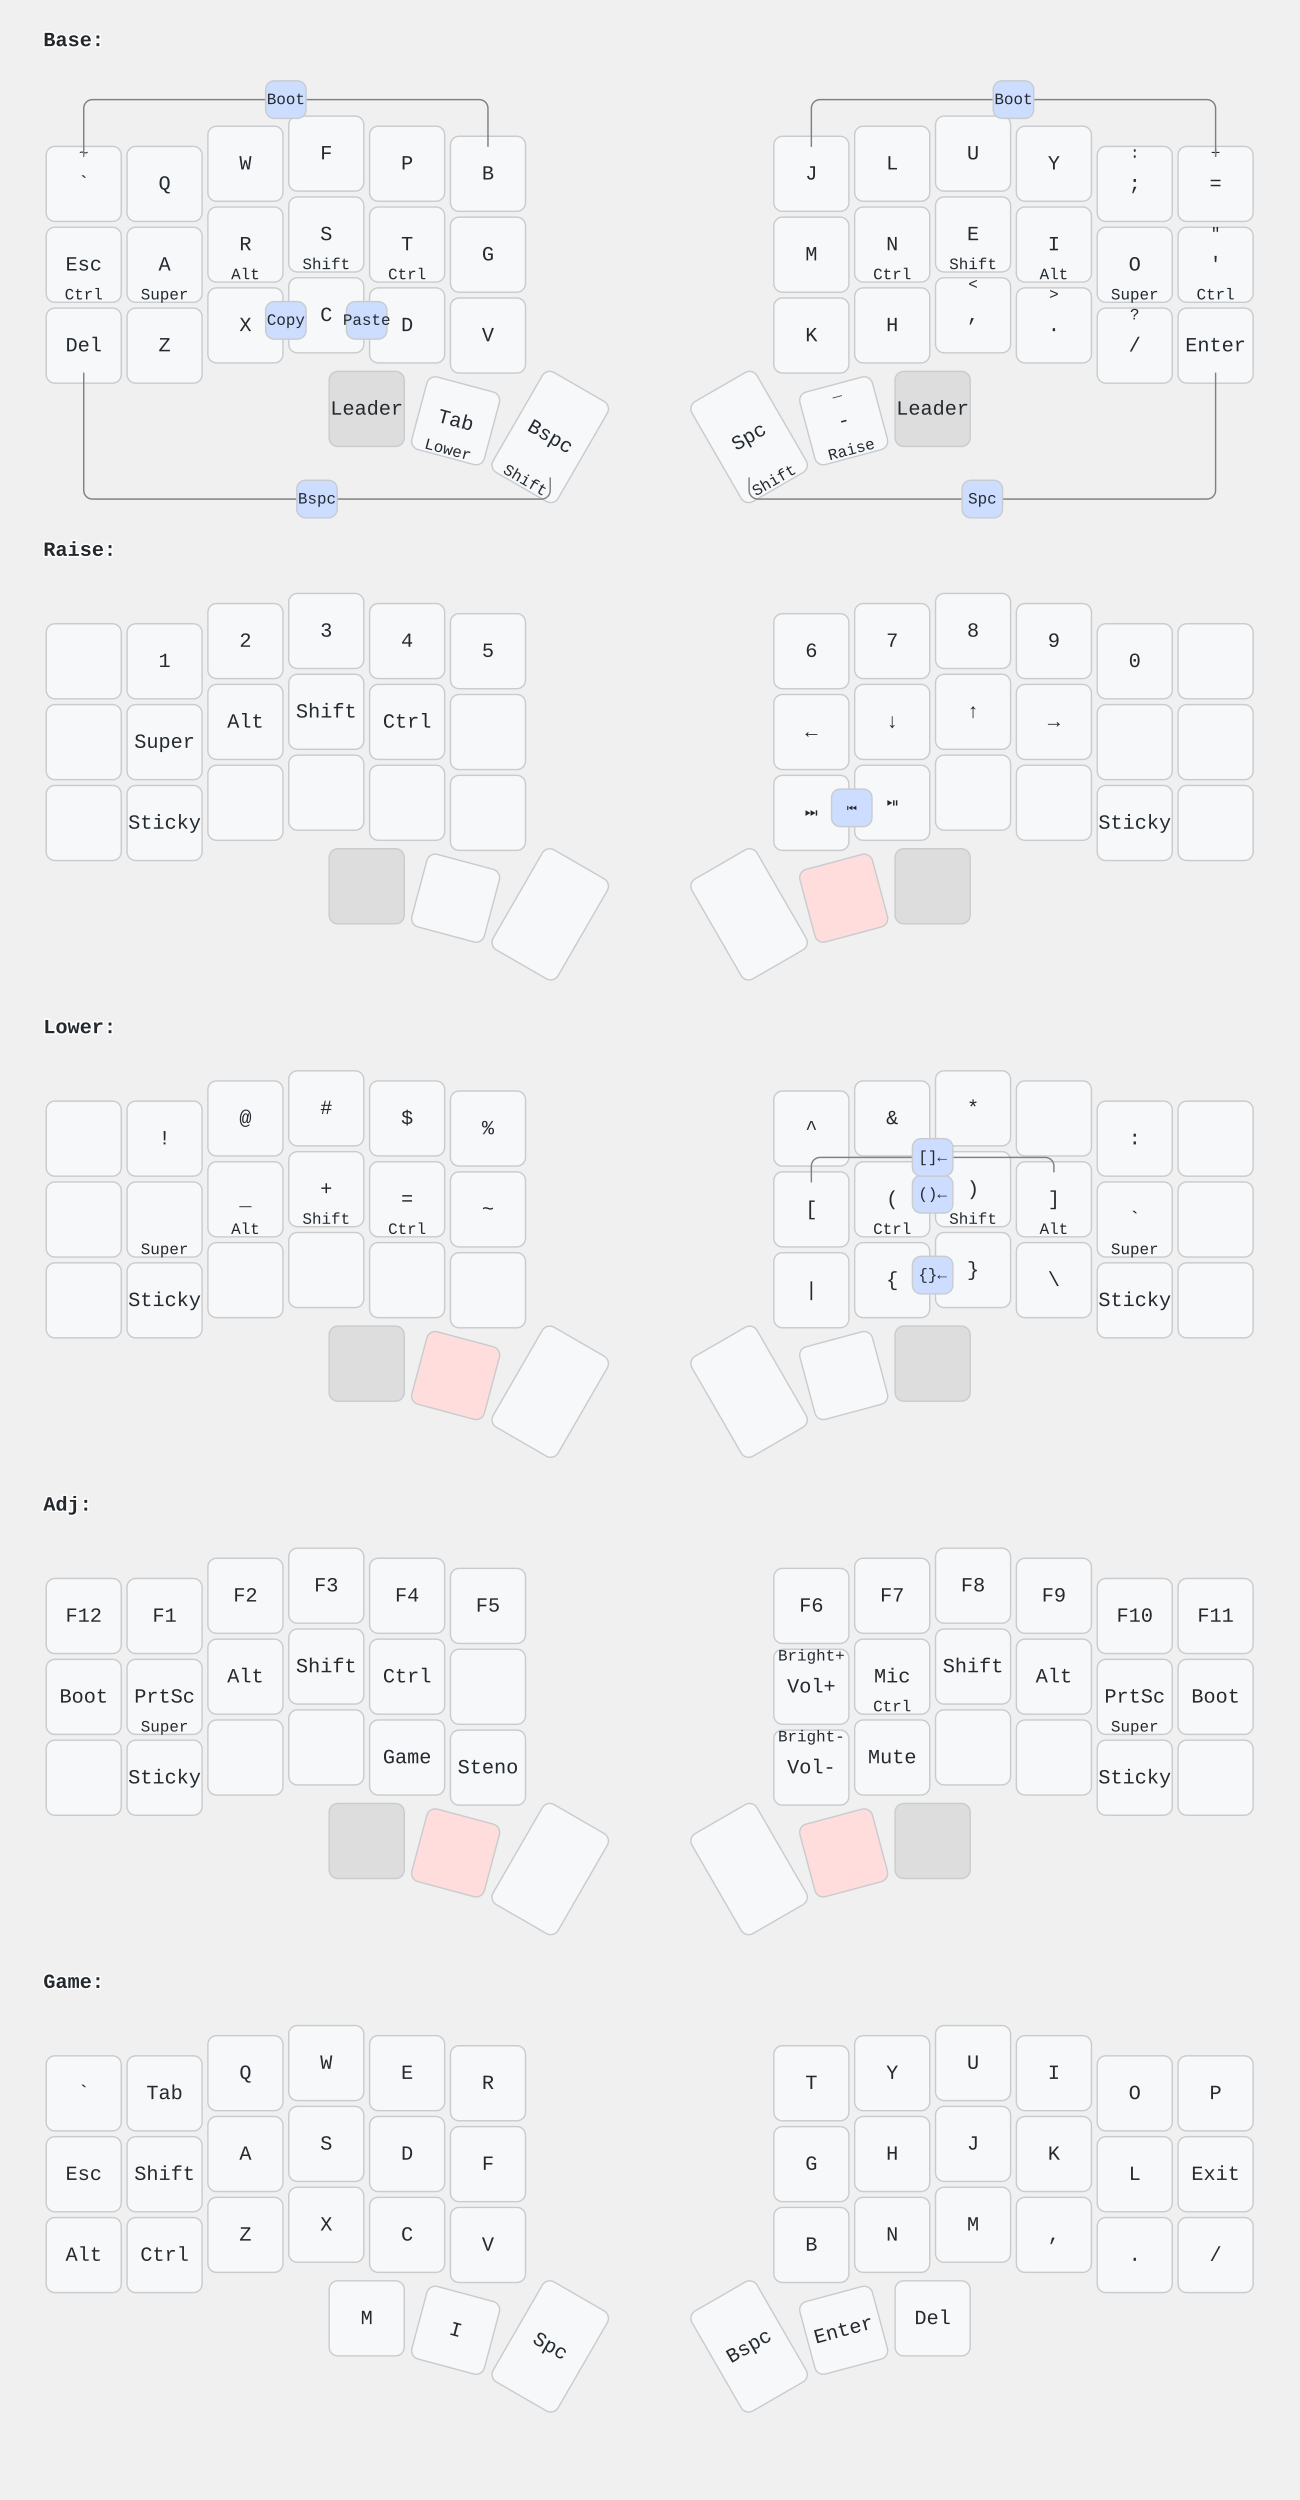
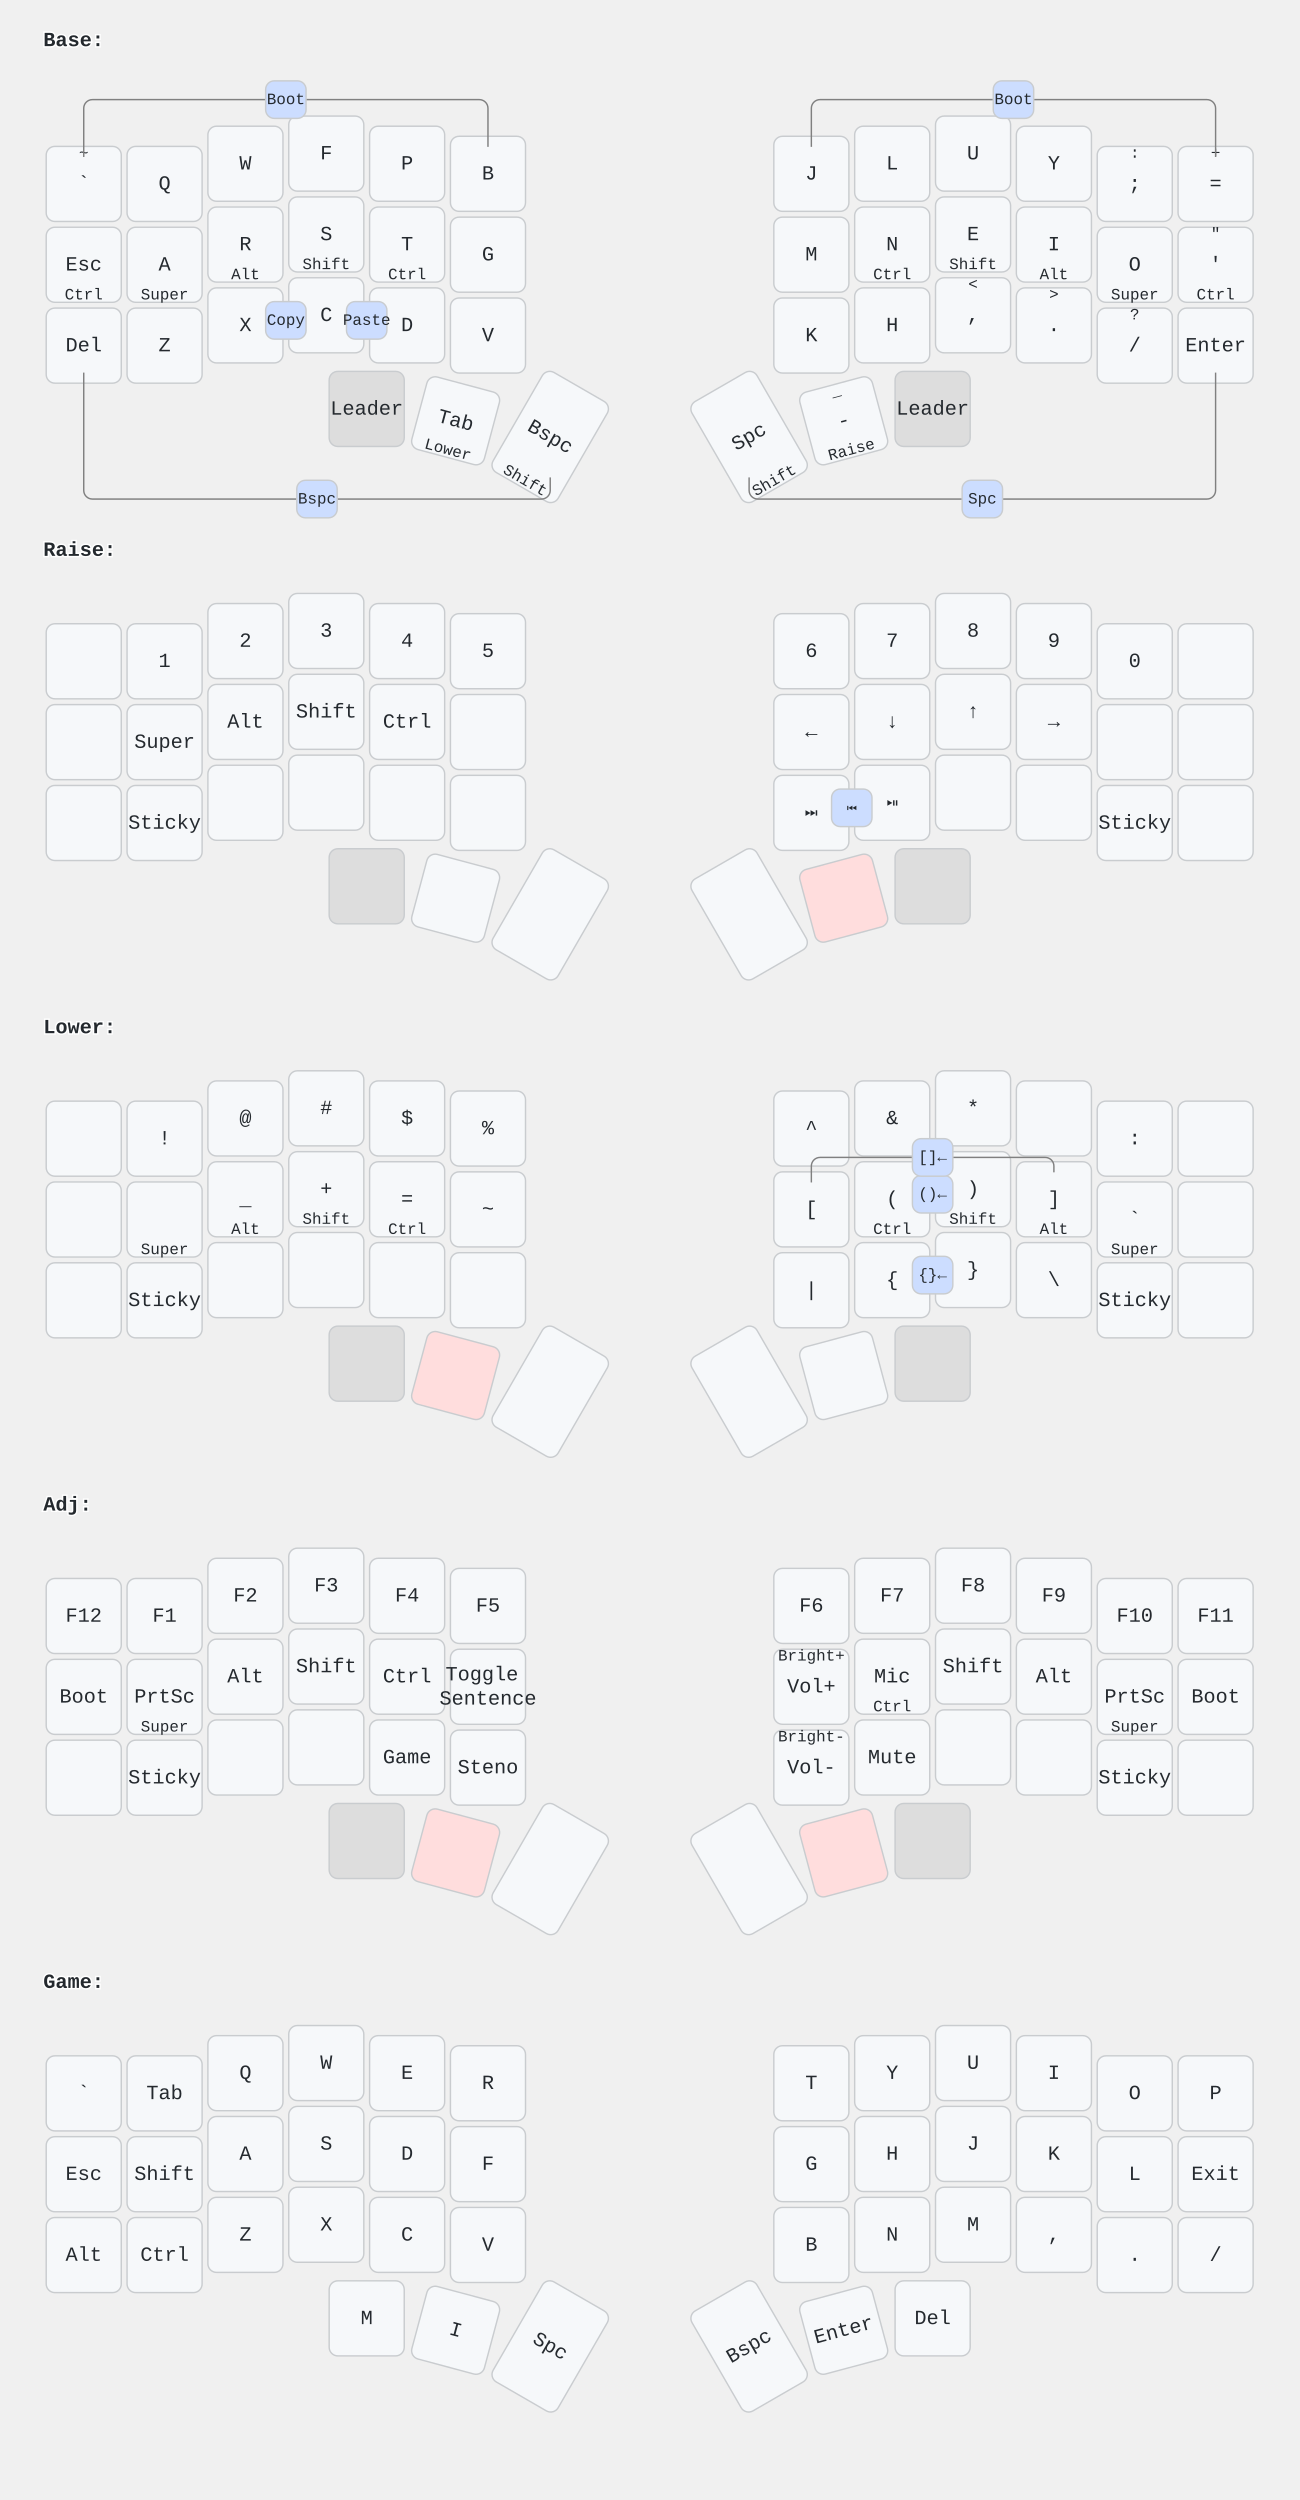
<svg xmlns="http://www.w3.org/2000/svg" width="900.0" height="1731.665" viewBox="0 0 900.0 1731.665">
  <style>/* font and background color specifications */
svg {
    font-family: SFMono-Regular,Consolas,Liberation Mono,Menlo,monospace;
    font-size: 14px;
    font-kerning: normal;
    text-rendering: optimizeLegibility;
    fill: #24292e;
}

/* default key styling */
rect {
    fill: #f6f8fa;
    stroke: #c9cccf;
    stroke-width: 1;
}

/* color accent for combo boxes */
rect.combo {
    fill: #cdf;
}

/* color accent for held keys */
rect.held, rect.combo.held {
    fill: #fdd;
}

/* color accent for ghost (optional) keys */
rect.ghost, rect.combo.ghost {
    fill: #ddd;
}

text {
    text-anchor: middle;
    dominant-baseline: middle;
}

/* styling for layer labels */
text.label {
    font-weight: bold;
    text-anchor: start;
    stroke: white;
    stroke-width: 2;
    paint-order: stroke;
}

/* styling for combo tap, and key hold/shifted label text */
text.combo, text.hold, text.shifted {
    font-size: 11px;
}

text.hold {
    text-anchor: middle;
    dominant-baseline: auto;
}

text.shifted {
    text-anchor: middle;
    dominant-baseline: hanging;
}

/* styling for hold/shifted label text in combo box */
text.combo.hold, text.combo.shifted {
    font-size: 8px;
}

/* styling for combo dendrons */
path {
    stroke-width: 1;
    stroke: gray;
    fill: none;
}
</style>
  <g class="layer-Base">
    <text x="30.0" y="28.0" class="label">Base:</text>
    <rect rx="6.0" ry="6.0" x="32.0" y="101.4" width="52.0" height="52.0" class="" />
    <text x="58.0" y="127.4" class="tap">`</text>
    <text x="58.0" y="103.4" class="shifted">~</text>
    <rect rx="6.0" ry="6.0" x="88.0" y="101.4" width="52.0" height="52.0" class="" />
    <text x="114.0" y="127.4" class="tap">Q</text>
    <rect rx="6.0" ry="6.0" x="144.0" y="87.4" width="52.0" height="52.0" class="" />
    <text x="170.0" y="113.4" class="tap">W</text>
    <rect rx="6.0" ry="6.0" x="200.0" y="80.4" width="52.0" height="52.0" class="" />
    <text x="226.0" y="106.4" class="tap">F</text>
    <rect rx="6.0" ry="6.0" x="256.0" y="87.4" width="52.0" height="52.0" class="" />
    <text x="282.0" y="113.4" class="tap">P</text>
    <rect rx="6.0" ry="6.0" x="312.0" y="94.4" width="52.0" height="52.0" class="" />
    <text x="338.0" y="120.4" class="tap">B</text>
    <rect rx="6.0" ry="6.0" x="536.0" y="94.4" width="52.0" height="52.0" class="" />
    <text x="562.0" y="120.4" class="tap">J</text>
    <rect rx="6.0" ry="6.0" x="592.0" y="87.4" width="52.0" height="52.0" class="" />
    <text x="618.0" y="113.4" class="tap">L</text>
    <rect rx="6.0" ry="6.0" x="648.0" y="80.4" width="52.0" height="52.0" class="" />
    <text x="674.0" y="106.4" class="tap">U</text>
    <rect rx="6.0" ry="6.0" x="704.0" y="87.4" width="52.0" height="52.0" class="" />
    <text x="730.0" y="113.4" class="tap">Y</text>
    <rect rx="6.0" ry="6.0" x="760.0" y="101.4" width="52.0" height="52.0" class="" />
    <text x="786.0" y="127.4" class="tap">;</text>
    <text x="786.0" y="103.4" class="shifted">:</text>
    <rect rx="6.0" ry="6.0" x="816.0" y="101.4" width="52.0" height="52.0" class="" />
    <text x="842.0" y="127.4" class="tap">=</text>
    <text x="842.0" y="103.4" class="shifted">+</text>
    <rect rx="6.0" ry="6.0" x="32.0" y="157.4" width="52.0" height="52.0" class="" />
    <text x="58.0" y="183.4" class="tap">Esc</text>
    <text x="58.0" y="207.4" class="hold">Ctrl</text>
    <rect rx="6.0" ry="6.0" x="88.0" y="157.4" width="52.0" height="52.0" class="" />
    <text x="114.0" y="183.4" class="tap">A</text>
    <text x="114.0" y="207.4" class="hold">Super</text>
    <rect rx="6.0" ry="6.0" x="144.0" y="143.4" width="52.0" height="52.0" class="" />
    <text x="170.0" y="169.4" class="tap">R</text>
    <text x="170.0" y="193.4" class="hold">Alt</text>
    <rect rx="6.0" ry="6.0" x="200.0" y="136.4" width="52.0" height="52.0" class="" />
    <text x="226.0" y="162.4" class="tap">S</text>
    <text x="226.0" y="186.4" class="hold">Shift</text>
    <rect rx="6.0" ry="6.0" x="256.0" y="143.4" width="52.0" height="52.0" class="" />
    <text x="282.0" y="169.4" class="tap">T</text>
    <text x="282.0" y="193.4" class="hold">Ctrl</text>
    <rect rx="6.0" ry="6.0" x="312.0" y="150.4" width="52.0" height="52.0" class="" />
    <text x="338.0" y="176.4" class="tap">G</text>
    <rect rx="6.0" ry="6.0" x="536.0" y="150.4" width="52.0" height="52.0" class="" />
    <text x="562.0" y="176.4" class="tap">M</text>
    <rect rx="6.0" ry="6.0" x="592.0" y="143.4" width="52.0" height="52.0" class="" />
    <text x="618.0" y="169.4" class="tap">N</text>
    <text x="618.0" y="193.4" class="hold">Ctrl</text>
    <rect rx="6.0" ry="6.0" x="648.0" y="136.4" width="52.0" height="52.0" class="" />
    <text x="674.0" y="162.4" class="tap">E</text>
    <text x="674.0" y="186.4" class="hold">Shift</text>
    <rect rx="6.0" ry="6.0" x="704.0" y="143.4" width="52.0" height="52.0" class="" />
    <text x="730.0" y="169.4" class="tap">I</text>
    <text x="730.0" y="193.4" class="hold">Alt</text>
    <rect rx="6.0" ry="6.0" x="760.0" y="157.4" width="52.0" height="52.0" class="" />
    <text x="786.0" y="183.4" class="tap">O</text>
    <text x="786.0" y="207.4" class="hold">Super</text>
    <rect rx="6.0" ry="6.0" x="816.0" y="157.4" width="52.0" height="52.0" class="" />
    <text x="842.0" y="183.4" class="tap">'</text>
    <text x="842.0" y="207.4" class="hold">Ctrl</text>
    <text x="842.0" y="159.4" class="shifted">"</text>
    <rect rx="6.0" ry="6.0" x="32.0" y="213.4" width="52.0" height="52.0" class="" />
    <text x="58.0" y="239.4" class="tap">Del</text>
    <rect rx="6.0" ry="6.0" x="88.0" y="213.4" width="52.0" height="52.0" class="" />
    <text x="114.0" y="239.4" class="tap">Z</text>
    <rect rx="6.0" ry="6.0" x="144.0" y="199.4" width="52.0" height="52.0" class="" />
    <text x="170.0" y="225.4" class="tap">X</text>
    <rect rx="6.0" ry="6.0" x="200.0" y="192.4" width="52.0" height="52.0" class="" />
    <text x="226.0" y="218.4" class="tap">C</text>
    <rect rx="6.0" ry="6.0" x="256.0" y="199.4" width="52.0" height="52.0" class="" />
    <text x="282.0" y="225.4" class="tap">D</text>
    <rect rx="6.0" ry="6.0" x="312.0" y="206.4" width="52.0" height="52.0" class="" />
    <text x="338.0" y="232.4" class="tap">V</text>
    <rect rx="6.0" ry="6.0" x="536.0" y="206.4" width="52.0" height="52.0" class="" />
    <text x="562.0" y="232.4" class="tap">K</text>
    <rect rx="6.0" ry="6.0" x="592.0" y="199.4" width="52.0" height="52.0" class="" />
    <text x="618.0" y="225.4" class="tap">H</text>
    <rect rx="6.0" ry="6.0" x="648.0" y="192.4" width="52.0" height="52.0" class="" />
    <text x="674.0" y="218.4" class="tap">,</text>
    <text x="674.0" y="194.4" class="shifted">&lt;</text>
    <rect rx="6.0" ry="6.0" x="704.0" y="199.4" width="52.0" height="52.0" class="" />
    <text x="730.0" y="225.4" class="tap">.</text>
    <text x="730.0" y="201.4" class="shifted">&gt;</text>
    <rect rx="6.0" ry="6.0" x="760.0" y="213.4" width="52.0" height="52.0" class="" />
    <text x="786.0" y="239.4" class="tap">/</text>
    <text x="786.0" y="215.4" class="shifted">?</text>
    <rect rx="6.0" ry="6.0" x="816.0" y="213.4" width="52.0" height="52.0" class="" />
    <text x="842.0" y="239.4" class="tap">Enter</text>
    <rect rx="6.0" ry="6.0" x="228.0" y="257.248" width="52.0" height="52.0" class="ghost" />
    <text x="254.0" y="283.248" class="ghost tap">Leader</text>
    <g transform="rotate(15.0, 315.6, 291.48)">
      <rect rx="6.0" ry="6.0" x="289.6" y="265.48" width="52.0" height="52.0" class="" />
      <text x="315.6" y="291.48" class="tap">Tab</text>
      <text x="315.6" y="315.48" class="hold">Lower</text>
    </g>
    <g transform="rotate(30.0, 381.12, 302.68)">
      <rect rx="6.0" ry="6.0" x="355.12" y="262.68" width="52.0" height="80.0" class="" />
      <text x="381.12" y="302.68" class="tap">Bspc</text>
      <text x="381.12" y="340.68" class="hold">Shift</text>
    </g>
    <g transform="rotate(-30.0, 518.88, 302.68)">
      <rect rx="6.0" ry="6.0" x="492.88" y="262.68" width="52.0" height="80.0" class="" />
      <text x="518.88" y="302.68" class="tap">Spc</text>
      <text x="518.88" y="340.68" class="hold">Shift</text>
    </g>
    <g transform="rotate(-15.0, 584.4, 291.48)">
      <rect rx="6.0" ry="6.0" x="558.4" y="265.48" width="52.0" height="52.0" class="" />
      <text x="584.4" y="291.48" class="tap">-</text>
      <text x="584.4" y="315.48" class="hold">Raise</text>
      <text x="584.4" y="267.48" class="shifted">_</text>
    </g>
    <rect rx="6.0" ry="6.0" x="620.0" y="257.248" width="52.0" height="52.0" class="ghost" />
    <text x="646.0" y="283.248" class="ghost tap">Leader</text>
    <path d="M198.0,69.0 h-134.0 a6.0,6.0 0 0 0 -6.0,6.0 v33.733" />
    <path d="M198.0,69.0 h134.0 a6.0,6.0 0 0 1 6.0,6.0 v26.733" />
    <rect rx="6.0" ry="6.0" x="184.0" y="56.0" width="28.0" height="26.0" class="combo" />
    <text x="198.0" y="69.0" class="combo">Boot</text>
    <path d="M702.0,69.0 h-134.0 a6.0,6.0 0 0 0 -6.0,6.0 v26.733" />
    <path d="M702.0,69.0 h134.0 a6.0,6.0 0 0 1 6.0,6.0 v33.733" />
    <rect rx="6.0" ry="6.0" x="688.0" y="56.0" width="28.0" height="26.0" class="combo" />
    <text x="702.0" y="69.0" class="combo">Boot</text>
    <rect rx="6.0" ry="6.0" x="184.0" y="208.9" width="28.0" height="26.0" class="combo" />
    <text x="198.0" y="221.9" class="combo">Copy</text>
    <rect rx="6.0" ry="6.0" x="240.0" y="208.9" width="28.0" height="26.0" class="combo" />
    <text x="254.0" y="221.9" class="combo">Paste</text>
    <path d="M219.56,345.68 h-155.56 a6.0,6.0 0 0 1 -6.0,-6.0 v-81.613" />
    <path d="M219.56,345.68 h155.56 a6.0,6.0 0 0 0 6.0,-6.0 v-9" />
    <rect rx="6.0" ry="6.0" x="205.56" y="332.68" width="28.0" height="26.0" class="combo" />
    <text x="219.56" y="345.68" class="combo">Bspc</text>
    <path d="M680.44,345.68 h155.56 a6.0,6.0 0 0 0 6.0,-6.0 v-81.613" />
    <path d="M680.44,345.68 h-155.56 a6.0,6.0 0 0 1 -6.0,-6.0 v-9" />
    <rect rx="6.0" ry="6.0" x="666.44" y="332.68" width="28.0" height="26.0" class="combo" />
    <text x="680.44" y="345.68" class="combo">Spc</text>
  </g>
  <g class="layer-Raise">
    <text x="30.0" y="381.053" class="label">Raise:</text>
    <rect rx="6.0" ry="6.0" x="32.0" y="432.053" width="52.0" height="52.0" class="" />
    <rect rx="6.0" ry="6.0" x="88.0" y="432.053" width="52.0" height="52.0" class="" />
    <text x="114.0" y="458.053" class="tap">1</text>
    <rect rx="6.0" ry="6.0" x="144.0" y="418.053" width="52.0" height="52.0" class="" />
    <text x="170.0" y="444.053" class="tap">2</text>
    <rect rx="6.0" ry="6.0" x="200.0" y="411.053" width="52.0" height="52.0" class="" />
    <text x="226.0" y="437.053" class="tap">3</text>
    <rect rx="6.0" ry="6.0" x="256.0" y="418.053" width="52.0" height="52.0" class="" />
    <text x="282.0" y="444.053" class="tap">4</text>
    <rect rx="6.0" ry="6.0" x="312.0" y="425.053" width="52.0" height="52.0" class="" />
    <text x="338.0" y="451.053" class="tap">5</text>
    <rect rx="6.0" ry="6.0" x="536.0" y="425.053" width="52.0" height="52.0" class="" />
    <text x="562.0" y="451.053" class="tap">6</text>
    <rect rx="6.0" ry="6.0" x="592.0" y="418.053" width="52.0" height="52.0" class="" />
    <text x="618.0" y="444.053" class="tap">7</text>
    <rect rx="6.0" ry="6.0" x="648.0" y="411.053" width="52.0" height="52.0" class="" />
    <text x="674.0" y="437.053" class="tap">8</text>
    <rect rx="6.0" ry="6.0" x="704.0" y="418.053" width="52.0" height="52.0" class="" />
    <text x="730.0" y="444.053" class="tap">9</text>
    <rect rx="6.0" ry="6.0" x="760.0" y="432.053" width="52.0" height="52.0" class="" />
    <text x="786.0" y="458.053" class="tap">0</text>
    <rect rx="6.0" ry="6.0" x="816.0" y="432.053" width="52.0" height="52.0" class="" />
    <rect rx="6.0" ry="6.0" x="32.0" y="488.053" width="52.0" height="52.0" class="" />
    <rect rx="6.0" ry="6.0" x="88.0" y="488.053" width="52.0" height="52.0" class="" />
    <text x="114.0" y="514.053" class="tap">Super</text>
    <rect rx="6.0" ry="6.0" x="144.0" y="474.053" width="52.0" height="52.0" class="" />
    <text x="170.0" y="500.053" class="tap">Alt</text>
    <rect rx="6.0" ry="6.0" x="200.0" y="467.053" width="52.0" height="52.0" class="" />
    <text x="226.0" y="493.053" class="tap">Shift</text>
    <rect rx="6.0" ry="6.0" x="256.0" y="474.053" width="52.0" height="52.0" class="" />
    <text x="282.0" y="500.053" class="tap">Ctrl</text>
    <rect rx="6.0" ry="6.0" x="312.0" y="481.053" width="52.0" height="52.0" class="" />
    <rect rx="6.0" ry="6.0" x="536.0" y="481.053" width="52.0" height="52.0" class="" />
    <text x="562.0" y="507.053" class="tap">←</text>
    <rect rx="6.0" ry="6.0" x="592.0" y="474.053" width="52.0" height="52.0" class="" />
    <text x="618.0" y="500.053" class="tap">↓</text>
    <rect rx="6.0" ry="6.0" x="648.0" y="467.053" width="52.0" height="52.0" class="" />
    <text x="674.0" y="493.053" class="tap">↑</text>
    <rect rx="6.0" ry="6.0" x="704.0" y="474.053" width="52.0" height="52.0" class="" />
    <text x="730.0" y="500.053" class="tap">→</text>
    <rect rx="6.0" ry="6.0" x="760.0" y="488.053" width="52.0" height="52.0" class="" />
    <rect rx="6.0" ry="6.0" x="816.0" y="488.053" width="52.0" height="52.0" class="" />
    <rect rx="6.0" ry="6.0" x="32.0" y="544.053" width="52.0" height="52.0" class="" />
    <rect rx="6.0" ry="6.0" x="88.0" y="544.053" width="52.0" height="52.0" class="" />
    <text x="114.0" y="570.053" class="tap">Sticky</text>
    <rect rx="6.0" ry="6.0" x="144.0" y="530.053" width="52.0" height="52.0" class="" />
    <rect rx="6.0" ry="6.0" x="200.0" y="523.053" width="52.0" height="52.0" class="" />
    <rect rx="6.0" ry="6.0" x="256.0" y="530.053" width="52.0" height="52.0" class="" />
    <rect rx="6.0" ry="6.0" x="312.0" y="537.053" width="52.0" height="52.0" class="" />
    <rect rx="6.0" ry="6.0" x="536.0" y="537.053" width="52.0" height="52.0" class="" />
    <text x="562.0" y="563.053" class="tap">⏭</text>
    <rect rx="6.0" ry="6.0" x="592.0" y="530.053" width="52.0" height="52.0" class="" />
    <text x="618.0" y="556.053" class="tap">⏯</text>
    <rect rx="6.0" ry="6.0" x="648.0" y="523.053" width="52.0" height="52.0" class="" />
    <rect rx="6.0" ry="6.0" x="704.0" y="530.053" width="52.0" height="52.0" class="" />
    <rect rx="6.0" ry="6.0" x="760.0" y="544.053" width="52.0" height="52.0" class="" />
    <text x="786.0" y="570.053" class="tap">Sticky</text>
    <rect rx="6.0" ry="6.0" x="816.0" y="544.053" width="52.0" height="52.0" class="" />
    <rect rx="6.0" ry="6.0" x="228.0" y="587.901" width="52.0" height="52.0" class="ghost" />
    <g transform="rotate(15.0, 315.6, 622.1331)">
      <rect rx="6.0" ry="6.0" x="289.6" y="596.133" width="52.0" height="52.0" class="" />
    </g>
    <g transform="rotate(30.0, 381.12, 633.3331)">
      <rect rx="6.0" ry="6.0" x="355.12" y="593.333" width="52.0" height="80.0" class="" />
    </g>
    <g transform="rotate(-30.0, 518.88, 633.3331)">
      <rect rx="6.0" ry="6.0" x="492.88" y="593.333" width="52.0" height="80.0" class="" />
    </g>
    <g transform="rotate(-15.0, 584.4, 622.1331)">
      <rect rx="6.0" ry="6.0" x="558.4" y="596.133" width="52.0" height="52.0" class="held" />
    </g>
    <rect rx="6.0" ry="6.0" x="620.0" y="587.901" width="52.0" height="52.0" class="ghost" />
    <rect rx="6.0" ry="6.0" x="576.0" y="546.553" width="28.0" height="26.0" class="combo" />
    <text x="590.0" y="559.553" class="combo">⏮</text>
  </g>
  <g class="layer-Lower">
    <text x="30.0" y="711.706" class="label">Lower:</text>
    <rect rx="6.0" ry="6.0" x="32.0" y="762.706" width="52.0" height="52.0" class="" />
    <rect rx="6.0" ry="6.0" x="88.0" y="762.706" width="52.0" height="52.0" class="" />
    <text x="114.0" y="788.706" class="tap">!</text>
    <rect rx="6.0" ry="6.0" x="144.0" y="748.706" width="52.0" height="52.0" class="" />
    <text x="170.0" y="774.706" class="tap">@</text>
    <rect rx="6.0" ry="6.0" x="200.0" y="741.706" width="52.0" height="52.0" class="" />
    <text x="226.0" y="767.706" class="tap">#</text>
    <rect rx="6.0" ry="6.0" x="256.0" y="748.706" width="52.0" height="52.0" class="" />
    <text x="282.0" y="774.706" class="tap">$</text>
    <rect rx="6.0" ry="6.0" x="312.0" y="755.706" width="52.0" height="52.0" class="" />
    <text x="338.0" y="781.706" class="tap">%</text>
    <rect rx="6.0" ry="6.0" x="536.0" y="755.706" width="52.0" height="52.0" class="" />
    <text x="562.0" y="781.706" class="tap">^</text>
    <rect rx="6.0" ry="6.0" x="592.0" y="748.706" width="52.0" height="52.0" class="" />
    <text x="618.0" y="774.706" class="tap">&amp;</text>
    <rect rx="6.0" ry="6.0" x="648.0" y="741.706" width="52.0" height="52.0" class="" />
    <text x="674.0" y="767.706" class="tap">*</text>
    <rect rx="6.0" ry="6.0" x="704.0" y="748.706" width="52.0" height="52.0" class="" />
    <rect rx="6.0" ry="6.0" x="760.0" y="762.706" width="52.0" height="52.0" class="" />
    <text x="786.0" y="788.706" class="tap">:</text>
    <rect rx="6.0" ry="6.0" x="816.0" y="762.706" width="52.0" height="52.0" class="" />
    <rect rx="6.0" ry="6.0" x="32.0" y="818.706" width="52.0" height="52.0" class="" />
    <rect rx="6.0" ry="6.0" x="88.0" y="818.706" width="52.0" height="52.0" class="" />
    <text x="114.0" y="868.706" class="hold">Super</text>
    <rect rx="6.0" ry="6.0" x="144.0" y="804.706" width="52.0" height="52.0" class="" />
    <text x="170.0" y="830.706" class="tap">_</text>
    <text x="170.0" y="854.706" class="hold">Alt</text>
    <rect rx="6.0" ry="6.0" x="200.0" y="797.706" width="52.0" height="52.0" class="" />
    <text x="226.0" y="823.706" class="tap">+</text>
    <text x="226.0" y="847.706" class="hold">Shift</text>
    <rect rx="6.0" ry="6.0" x="256.0" y="804.706" width="52.0" height="52.0" class="" />
    <text x="282.0" y="830.706" class="tap">=</text>
    <text x="282.0" y="854.706" class="hold">Ctrl</text>
    <rect rx="6.0" ry="6.0" x="312.0" y="811.706" width="52.0" height="52.0" class="" />
    <text x="338.0" y="837.706" class="tap">~</text>
    <rect rx="6.0" ry="6.0" x="536.0" y="811.706" width="52.0" height="52.0" class="" />
    <text x="562.0" y="837.706" class="tap">[</text>
    <rect rx="6.0" ry="6.0" x="592.0" y="804.706" width="52.0" height="52.0" class="" />
    <text x="618.0" y="830.706" class="tap">(</text>
    <text x="618.0" y="854.706" class="hold">Ctrl</text>
    <rect rx="6.0" ry="6.0" x="648.0" y="797.706" width="52.0" height="52.0" class="" />
    <text x="674.0" y="823.706" class="tap">)</text>
    <text x="674.0" y="847.706" class="hold">Shift</text>
    <rect rx="6.0" ry="6.0" x="704.0" y="804.706" width="52.0" height="52.0" class="" />
    <text x="730.0" y="830.706" class="tap">]</text>
    <text x="730.0" y="854.706" class="hold">Alt</text>
    <rect rx="6.0" ry="6.0" x="760.0" y="818.706" width="52.0" height="52.0" class="" />
    <text x="786.0" y="844.706" class="tap">`</text>
    <text x="786.0" y="868.706" class="hold">Super</text>
    <rect rx="6.0" ry="6.0" x="816.0" y="818.706" width="52.0" height="52.0" class="" />
    <rect rx="6.0" ry="6.0" x="32.0" y="874.706" width="52.0" height="52.0" class="" />
    <rect rx="6.0" ry="6.0" x="88.0" y="874.706" width="52.0" height="52.0" class="" />
    <text x="114.0" y="900.706" class="tap">Sticky</text>
    <rect rx="6.0" ry="6.0" x="144.0" y="860.706" width="52.0" height="52.0" class="" />
    <rect rx="6.0" ry="6.0" x="200.0" y="853.706" width="52.0" height="52.0" class="" />
    <rect rx="6.0" ry="6.0" x="256.0" y="860.706" width="52.0" height="52.0" class="" />
    <rect rx="6.0" ry="6.0" x="312.0" y="867.706" width="52.0" height="52.0" class="" />
    <rect rx="6.0" ry="6.0" x="536.0" y="867.706" width="52.0" height="52.0" class="" />
    <text x="562.0" y="893.706" class="tap">|</text>
    <rect rx="6.0" ry="6.0" x="592.0" y="860.706" width="52.0" height="52.0" class="" />
    <text x="618.0" y="886.706" class="tap">{</text>
    <rect rx="6.0" ry="6.0" x="648.0" y="853.706" width="52.0" height="52.0" class="" />
    <text x="674.0" y="879.706" class="tap">}</text>
    <rect rx="6.0" ry="6.0" x="704.0" y="860.706" width="52.0" height="52.0" class="" />
    <text x="730.0" y="886.706" class="tap">\</text>
    <rect rx="6.0" ry="6.0" x="760.0" y="874.706" width="52.0" height="52.0" class="" />
    <text x="786.0" y="900.706" class="tap">Sticky</text>
    <rect rx="6.0" ry="6.0" x="816.0" y="874.706" width="52.0" height="52.0" class="" />
    <rect rx="6.0" ry="6.0" x="228.0" y="918.554" width="52.0" height="52.0" class="ghost" />
    <g transform="rotate(15.0, 315.6, 952.7861)">
      <rect rx="6.0" ry="6.0" x="289.6" y="926.786" width="52.0" height="52.0" class="held" />
    </g>
    <g transform="rotate(30.0, 381.12, 963.9861)">
      <rect rx="6.0" ry="6.0" x="355.12" y="923.986" width="52.0" height="80.0" class="" />
    </g>
    <g transform="rotate(-30.0, 518.88, 963.9861)">
      <rect rx="6.0" ry="6.0" x="492.88" y="923.986" width="52.0" height="80.0" class="" />
    </g>
    <g transform="rotate(-15.0, 584.4, 952.7861)">
      <rect rx="6.0" ry="6.0" x="558.4" y="926.786" width="52.0" height="52.0" class="" />
    </g>
    <rect rx="6.0" ry="6.0" x="620.0" y="918.554" width="52.0" height="52.0" class="ghost" />
    <rect rx="6.0" ry="6.0" x="632.0" y="814.206" width="28.0" height="26.0" class="combo" />
    <text x="646.0" y="827.206" class="combo">()←</text>
    <rect rx="6.0" ry="6.0" x="632.0" y="870.206" width="28.0" height="26.0" class="combo" />
    <text x="646.0" y="883.206" class="combo">{}←</text>
    <path d="M646.0,801.706 h-78.0 a6.0,6.0 0 0 0 -6.0,6.0 v11.333" />
    <path d="M646.0,801.706 h78.0 a6.0,6.0 0 0 1 6.0,6.0 v4.333" />
    <rect rx="6.0" ry="6.0" x="632.0" y="788.706" width="28.0" height="26.0" class="combo" />
    <text x="646.0" y="801.706" class="combo">[]←</text>
  </g>
  <g class="layer-Adj">
    <text x="30.0" y="1042.359" class="label">Adj:</text>
    <rect rx="6.0" ry="6.0" x="32.0" y="1093.359" width="52.0" height="52.0" class="" />
    <text x="58.0" y="1119.359" class="tap">F12</text>
    <rect rx="6.0" ry="6.0" x="88.0" y="1093.359" width="52.0" height="52.0" class="" />
    <text x="114.0" y="1119.359" class="tap">F1</text>
    <rect rx="6.0" ry="6.0" x="144.0" y="1079.359" width="52.0" height="52.0" class="" />
    <text x="170.0" y="1105.359" class="tap">F2</text>
    <rect rx="6.0" ry="6.0" x="200.0" y="1072.359" width="52.0" height="52.0" class="" />
    <text x="226.0" y="1098.359" class="tap">F3</text>
    <rect rx="6.0" ry="6.0" x="256.0" y="1079.359" width="52.0" height="52.0" class="" />
    <text x="282.0" y="1105.359" class="tap">F4</text>
    <rect rx="6.0" ry="6.0" x="312.0" y="1086.359" width="52.0" height="52.0" class="" />
    <text x="338.0" y="1112.359" class="tap">F5</text>
    <rect rx="6.0" ry="6.0" x="536.0" y="1086.359" width="52.0" height="52.0" class="" />
    <text x="562.0" y="1112.359" class="tap">F6</text>
    <rect rx="6.0" ry="6.0" x="592.0" y="1079.359" width="52.0" height="52.0" class="" />
    <text x="618.0" y="1105.359" class="tap">F7</text>
    <rect rx="6.0" ry="6.0" x="648.0" y="1072.359" width="52.0" height="52.0" class="" />
    <text x="674.0" y="1098.359" class="tap">F8</text>
    <rect rx="6.0" ry="6.0" x="704.0" y="1079.359" width="52.0" height="52.0" class="" />
    <text x="730.0" y="1105.359" class="tap">F9</text>
    <rect rx="6.0" ry="6.0" x="760.0" y="1093.359" width="52.0" height="52.0" class="" />
    <text x="786.0" y="1119.359" class="tap">F10</text>
    <rect rx="6.0" ry="6.0" x="816.0" y="1093.359" width="52.0" height="52.0" class="" />
    <text x="842.0" y="1119.359" class="tap">F11</text>
    <rect rx="6.0" ry="6.0" x="32.0" y="1149.359" width="52.0" height="52.0" class="" />
    <text x="58.0" y="1175.359" class="tap">Boot</text>
    <rect rx="6.0" ry="6.0" x="88.0" y="1149.359" width="52.0" height="52.0" class="" />
    <text x="114.0" y="1175.359" class="tap">PrtSc</text>
    <text x="114.0" y="1199.359" class="hold">Super</text>
    <rect rx="6.0" ry="6.0" x="144.0" y="1135.359" width="52.0" height="52.0" class="" />
    <text x="170.0" y="1161.359" class="tap">Alt</text>
    <rect rx="6.0" ry="6.0" x="200.0" y="1128.359" width="52.0" height="52.0" class="" />
    <text x="226.0" y="1154.359" class="tap">Shift</text>
    <rect rx="6.0" ry="6.0" x="256.0" y="1135.359" width="52.0" height="52.0" class="" />
    <text x="282.0" y="1161.359" class="tap">Ctrl</text>
    <rect rx="6.0" ry="6.0" x="312.0" y="1142.359" width="52.0" height="52.0" class="" />
+     <text x="338.0" y="1168.359" class="tap">
+       <tspan x="338.0" dy="-0.6em">Toggle</tspan>
+       <tspan x="338.0" dy="1.2em">Sentence</tspan>
+     </text>
    <rect rx="6.0" ry="6.0" x="536.0" y="1142.359" width="52.0" height="52.0" class="" />
    <text x="562.0" y="1168.359" class="tap">Vol+</text>
    <text x="562.0" y="1144.359" class="shifted">Bright+</text>
    <rect rx="6.0" ry="6.0" x="592.0" y="1135.359" width="52.0" height="52.0" class="" />
    <text x="618.0" y="1161.359" class="tap">Mic</text>
    <text x="618.0" y="1185.359" class="hold">Ctrl</text>
    <rect rx="6.0" ry="6.0" x="648.0" y="1128.359" width="52.0" height="52.0" class="" />
    <text x="674.0" y="1154.359" class="tap">Shift</text>
    <rect rx="6.0" ry="6.0" x="704.0" y="1135.359" width="52.0" height="52.0" class="" />
    <text x="730.0" y="1161.359" class="tap">Alt</text>
    <rect rx="6.0" ry="6.0" x="760.0" y="1149.359" width="52.0" height="52.0" class="" />
    <text x="786.0" y="1175.359" class="tap">PrtSc</text>
    <text x="786.0" y="1199.359" class="hold">Super</text>
    <rect rx="6.0" ry="6.0" x="816.0" y="1149.359" width="52.0" height="52.0" class="" />
    <text x="842.0" y="1175.359" class="tap">Boot</text>
    <rect rx="6.0" ry="6.0" x="32.0" y="1205.359" width="52.0" height="52.0" class="" />
    <rect rx="6.0" ry="6.0" x="88.0" y="1205.359" width="52.0" height="52.0" class="" />
    <text x="114.0" y="1231.359" class="tap">Sticky</text>
    <rect rx="6.0" ry="6.0" x="144.0" y="1191.359" width="52.0" height="52.0" class="" />
    <rect rx="6.0" ry="6.0" x="200.0" y="1184.359" width="52.0" height="52.0" class="" />
    <rect rx="6.0" ry="6.0" x="256.0" y="1191.359" width="52.0" height="52.0" class="" />
    <text x="282.0" y="1217.359" class="tap">Game</text>
    <rect rx="6.0" ry="6.0" x="312.0" y="1198.359" width="52.0" height="52.0" class="" />
    <text x="338.0" y="1224.359" class="tap">Steno</text>
    <rect rx="6.0" ry="6.0" x="536.0" y="1198.359" width="52.0" height="52.0" class="" />
    <text x="562.0" y="1224.359" class="tap">Vol-</text>
    <text x="562.0" y="1200.359" class="shifted">Bright-</text>
    <rect rx="6.0" ry="6.0" x="592.0" y="1191.359" width="52.0" height="52.0" class="" />
    <text x="618.0" y="1217.359" class="tap">Mute</text>
    <rect rx="6.0" ry="6.0" x="648.0" y="1184.359" width="52.0" height="52.0" class="" />
    <rect rx="6.0" ry="6.0" x="704.0" y="1191.359" width="52.0" height="52.0" class="" />
    <rect rx="6.0" ry="6.0" x="760.0" y="1205.359" width="52.0" height="52.0" class="" />
    <text x="786.0" y="1231.359" class="tap">Sticky</text>
    <rect rx="6.0" ry="6.0" x="816.0" y="1205.359" width="52.0" height="52.0" class="" />
    <rect rx="6.0" ry="6.0" x="228.0" y="1249.207" width="52.0" height="52.0" class="ghost" />
    <g transform="rotate(15.0, 315.6, 1283.439)">
      <rect rx="6.0" ry="6.0" x="289.6" y="1257.439" width="52.0" height="52.0" class="held" />
    </g>
    <g transform="rotate(30.0, 381.12, 1294.639)">
      <rect rx="6.0" ry="6.0" x="355.12" y="1254.639" width="52.0" height="80.0" class="" />
    </g>
    <g transform="rotate(-30.0, 518.88, 1294.639)">
      <rect rx="6.0" ry="6.0" x="492.88" y="1254.639" width="52.0" height="80.0" class="" />
    </g>
    <g transform="rotate(-15.0, 584.4, 1283.439)">
      <rect rx="6.0" ry="6.0" x="558.4" y="1257.439" width="52.0" height="52.0" class="held" />
    </g>
    <rect rx="6.0" ry="6.0" x="620.0" y="1249.207" width="52.0" height="52.0" class="ghost" />
  </g>
  <g class="layer-Game">
    <text x="30.0" y="1373.012" class="label">Game:</text>
    <rect rx="6.0" ry="6.0" x="32.0" y="1424.012" width="52.0" height="52.0" class="" />
    <text x="58.0" y="1450.012" class="tap">`</text>
    <rect rx="6.0" ry="6.0" x="88.0" y="1424.012" width="52.0" height="52.0" class="" />
    <text x="114.0" y="1450.012" class="tap">Tab</text>
    <rect rx="6.0" ry="6.0" x="144.0" y="1410.012" width="52.0" height="52.0" class="" />
    <text x="170.0" y="1436.012" class="tap">Q</text>
    <rect rx="6.0" ry="6.0" x="200.0" y="1403.012" width="52.0" height="52.0" class="" />
    <text x="226.0" y="1429.012" class="tap">W</text>
    <rect rx="6.0" ry="6.0" x="256.0" y="1410.012" width="52.0" height="52.0" class="" />
    <text x="282.0" y="1436.012" class="tap">E</text>
    <rect rx="6.0" ry="6.0" x="312.0" y="1417.012" width="52.0" height="52.0" class="" />
    <text x="338.0" y="1443.012" class="tap">R</text>
    <rect rx="6.0" ry="6.0" x="536.0" y="1417.012" width="52.0" height="52.0" class="" />
    <text x="562.0" y="1443.012" class="tap">T</text>
    <rect rx="6.0" ry="6.0" x="592.0" y="1410.012" width="52.0" height="52.0" class="" />
    <text x="618.0" y="1436.012" class="tap">Y</text>
    <rect rx="6.0" ry="6.0" x="648.0" y="1403.012" width="52.0" height="52.0" class="" />
    <text x="674.0" y="1429.012" class="tap">U</text>
    <rect rx="6.0" ry="6.0" x="704.0" y="1410.012" width="52.0" height="52.0" class="" />
    <text x="730.0" y="1436.012" class="tap">I</text>
    <rect rx="6.0" ry="6.0" x="760.0" y="1424.012" width="52.0" height="52.0" class="" />
    <text x="786.0" y="1450.012" class="tap">O</text>
    <rect rx="6.0" ry="6.0" x="816.0" y="1424.012" width="52.0" height="52.0" class="" />
    <text x="842.0" y="1450.012" class="tap">P</text>
    <rect rx="6.0" ry="6.0" x="32.0" y="1480.012" width="52.0" height="52.0" class="" />
    <text x="58.0" y="1506.012" class="tap">Esc</text>
    <rect rx="6.0" ry="6.0" x="88.0" y="1480.012" width="52.0" height="52.0" class="" />
    <text x="114.0" y="1506.012" class="tap">Shift</text>
    <rect rx="6.0" ry="6.0" x="144.0" y="1466.012" width="52.0" height="52.0" class="" />
    <text x="170.0" y="1492.012" class="tap">A</text>
    <rect rx="6.0" ry="6.0" x="200.0" y="1459.012" width="52.0" height="52.0" class="" />
    <text x="226.0" y="1485.012" class="tap">S</text>
    <rect rx="6.0" ry="6.0" x="256.0" y="1466.012" width="52.0" height="52.0" class="" />
    <text x="282.0" y="1492.012" class="tap">D</text>
    <rect rx="6.0" ry="6.0" x="312.0" y="1473.012" width="52.0" height="52.0" class="" />
    <text x="338.0" y="1499.012" class="tap">F</text>
    <rect rx="6.0" ry="6.0" x="536.0" y="1473.012" width="52.0" height="52.0" class="" />
    <text x="562.0" y="1499.012" class="tap">G</text>
    <rect rx="6.0" ry="6.0" x="592.0" y="1466.012" width="52.0" height="52.0" class="" />
    <text x="618.0" y="1492.012" class="tap">H</text>
    <rect rx="6.0" ry="6.0" x="648.0" y="1459.012" width="52.0" height="52.0" class="" />
    <text x="674.0" y="1485.012" class="tap">J</text>
    <rect rx="6.0" ry="6.0" x="704.0" y="1466.012" width="52.0" height="52.0" class="" />
    <text x="730.0" y="1492.012" class="tap">K</text>
    <rect rx="6.0" ry="6.0" x="760.0" y="1480.012" width="52.0" height="52.0" class="" />
    <text x="786.0" y="1506.012" class="tap">L</text>
    <rect rx="6.0" ry="6.0" x="816.0" y="1480.012" width="52.0" height="52.0" class="" />
    <text x="842.0" y="1506.012" class="tap">Exit</text>
    <rect rx="6.0" ry="6.0" x="32.0" y="1536.012" width="52.0" height="52.0" class="" />
    <text x="58.0" y="1562.012" class="tap">Alt</text>
    <rect rx="6.0" ry="6.0" x="88.0" y="1536.012" width="52.0" height="52.0" class="" />
    <text x="114.0" y="1562.012" class="tap">Ctrl</text>
    <rect rx="6.0" ry="6.0" x="144.0" y="1522.012" width="52.0" height="52.0" class="" />
    <text x="170.0" y="1548.012" class="tap">Z</text>
    <rect rx="6.0" ry="6.0" x="200.0" y="1515.012" width="52.0" height="52.0" class="" />
    <text x="226.0" y="1541.012" class="tap">X</text>
    <rect rx="6.0" ry="6.0" x="256.0" y="1522.012" width="52.0" height="52.0" class="" />
    <text x="282.0" y="1548.012" class="tap">C</text>
    <rect rx="6.0" ry="6.0" x="312.0" y="1529.012" width="52.0" height="52.0" class="" />
    <text x="338.0" y="1555.012" class="tap">V</text>
    <rect rx="6.0" ry="6.0" x="536.0" y="1529.012" width="52.0" height="52.0" class="" />
    <text x="562.0" y="1555.012" class="tap">B</text>
    <rect rx="6.0" ry="6.0" x="592.0" y="1522.012" width="52.0" height="52.0" class="" />
    <text x="618.0" y="1548.012" class="tap">N</text>
    <rect rx="6.0" ry="6.0" x="648.0" y="1515.012" width="52.0" height="52.0" class="" />
    <text x="674.0" y="1541.012" class="tap">M</text>
    <rect rx="6.0" ry="6.0" x="704.0" y="1522.012" width="52.0" height="52.0" class="" />
    <text x="730.0" y="1548.012" class="tap">,</text>
    <rect rx="6.0" ry="6.0" x="760.0" y="1536.012" width="52.0" height="52.0" class="" />
    <text x="786.0" y="1562.012" class="tap">.</text>
    <rect rx="6.0" ry="6.0" x="816.0" y="1536.012" width="52.0" height="52.0" class="" />
    <text x="842.0" y="1562.012" class="tap">/</text>
    <rect rx="6.0" ry="6.0" x="228.0" y="1579.86" width="52.0" height="52.0" class="" />
    <text x="254.0" y="1605.86" class="tap">M</text>
    <g transform="rotate(15.0, 315.6, 1614.092)">
      <rect rx="6.0" ry="6.0" x="289.6" y="1588.092" width="52.0" height="52.0" class="" />
      <text x="315.6" y="1614.092" class="tap">I</text>
    </g>
    <g transform="rotate(30.0, 381.12, 1625.292)">
      <rect rx="6.0" ry="6.0" x="355.12" y="1585.292" width="52.0" height="80.0" class="" />
      <text x="381.12" y="1625.292" class="tap">Spc</text>
    </g>
    <g transform="rotate(-30.0, 518.88, 1625.292)">
      <rect rx="6.0" ry="6.0" x="492.88" y="1585.292" width="52.0" height="80.0" class="" />
      <text x="518.88" y="1625.292" class="tap">Bspc</text>
    </g>
    <g transform="rotate(-15.0, 584.4, 1614.092)">
      <rect rx="6.0" ry="6.0" x="558.4" y="1588.092" width="52.0" height="52.0" class="" />
      <text x="584.4" y="1614.092" class="tap">Enter</text>
    </g>
    <rect rx="6.0" ry="6.0" x="620.0" y="1579.86" width="52.0" height="52.0" class="" />
    <text x="646.0" y="1605.86" class="tap">Del</text>
  </g>
</svg>
